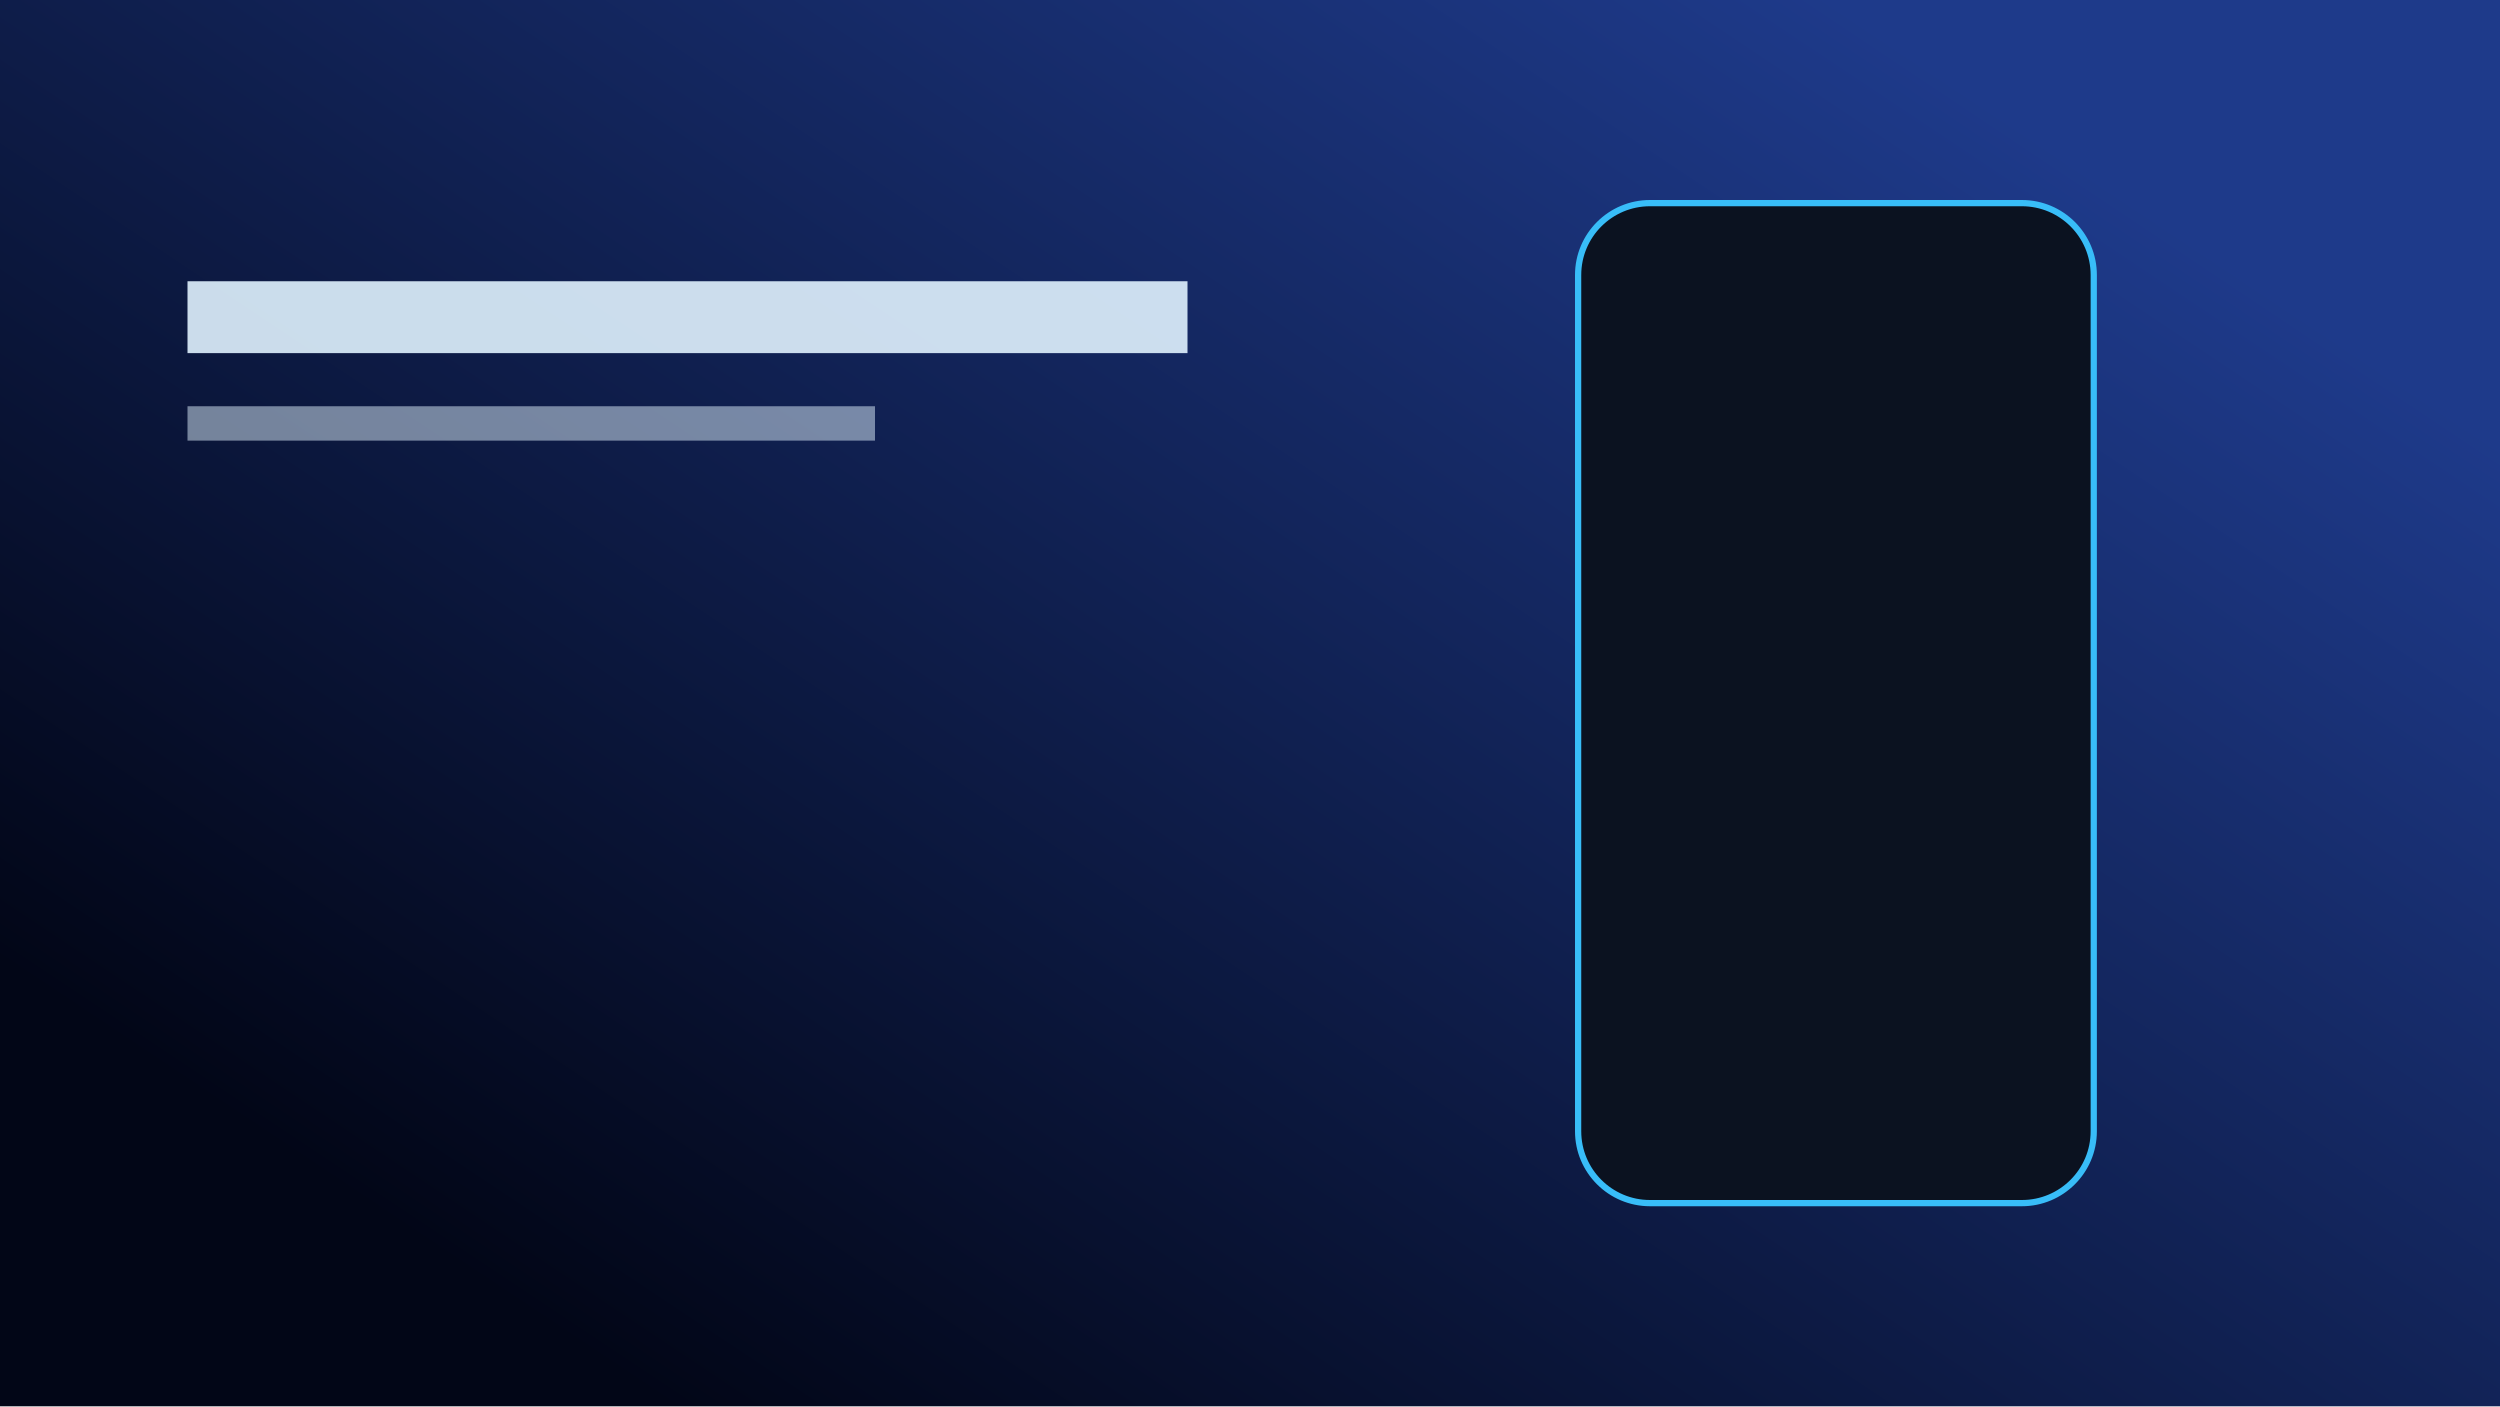
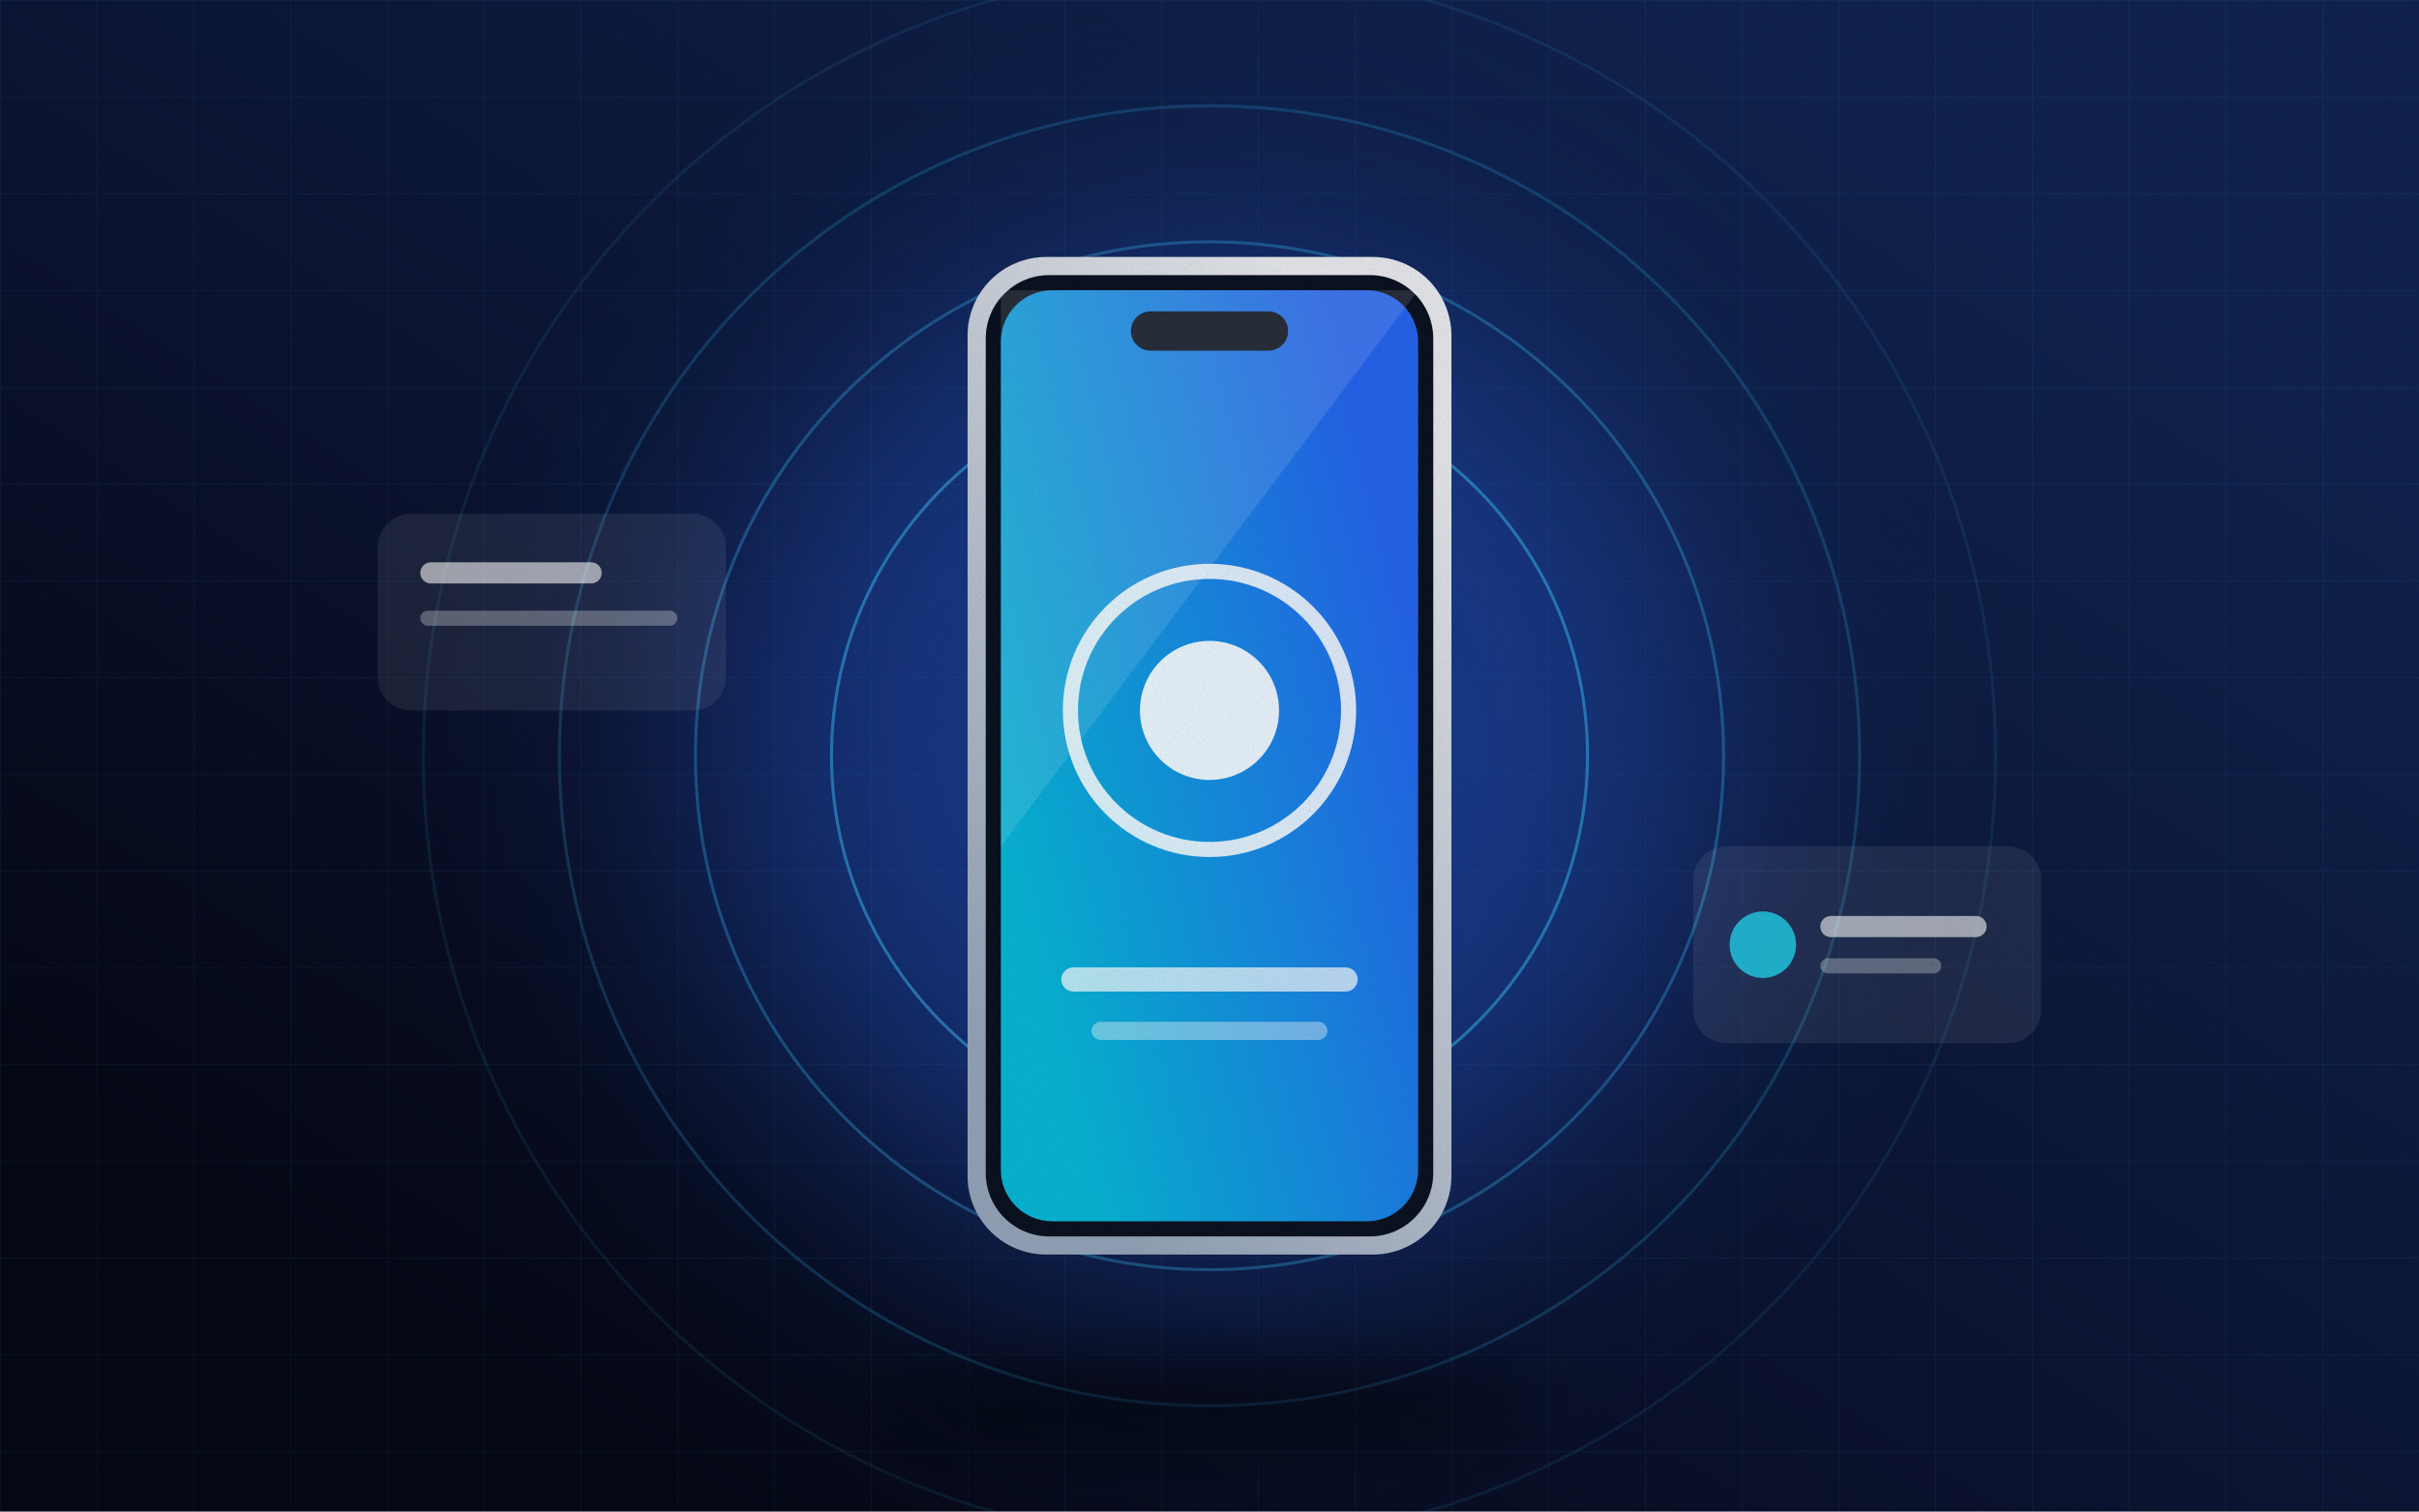
- <svg xmlns="http://www.w3.org/2000/svg" viewBox="0 0 1600 900" preserveAspectRatio="xMidYMid slice" role="img" aria-hidden="true">
+ <svg xmlns="http://www.w3.org/2000/svg" viewBox="0 0 1600 1000" preserveAspectRatio="xMidYMid slice" role="img" aria-hidden="true">
  <defs>
-     <linearGradient id="g" gradientTransform="rotate(140 .5 .5)">
-       <stop offset="0" stop-color="#1e3a8a" />
-       <stop offset="1" stop-color="#020617" />
+     <filter id="n" x="0" y="0" width="100%" height="100%">
+       <feTurbulence type="fractalNoise" baseFrequency=".85" numOctaves="2" stitchTiles="stitch" />
+       <feColorMatrix values="0 0 0 0 0 0 0 0 0 0 0 0 0 0 0 0 0 0 .09 0" />
+     </filter>
+     <linearGradient id="bg" gradientTransform="rotate(135 .5 .5)">
+       <stop offset="0" stop-color="#10234f" />
+       <stop offset="0.6" stop-color="#0b1330" />
+       <stop offset="1" stop-color="#050816" />
    </linearGradient>
+     <linearGradient id="scr" gradientTransform="rotate(150 .5 .5)">
+       <stop offset="0" stop-color="#2563eb" />
+       <stop offset="1" stop-color="#06b6d4" />
+     </linearGradient>
+     <linearGradient id="body" gradientTransform="rotate(120 .5 .5)">
+       <stop offset="0" stop-color="#e5e7eb" />
+       <stop offset="1" stop-color="#94a3b8" />
+     </linearGradient>
+     <filter id="b2" x="-50%" y="-50%" width="200%" height="200%">
+       <feGaussianBlur stdDeviation="90" />
+     </filter>
+     <filter id="b1" x="-50%" y="-50%" width="200%" height="200%">
+       <feGaussianBlur stdDeviation="24" />
+     </filter>
+     <pattern id="grid" width="64" height="64" patternUnits="userSpaceOnUse">
+       <path d="M64 0H0V64" fill="none" stroke="#38bdf8" stroke-opacity=".08" />
+     </pattern>
  </defs>
-   <rect width="1600" height="900" fill="url(#g)" />
-   <rect x="1010" y="130" width="330" height="640" rx="46" fill="#0b1220" stroke="#38bdf8" stroke-width="4" />
-   <rect x="120" y="180" width="640" height="46" fill="#e0f2fe" opacity=".9" />
-   <rect x="120" y="260" width="440" height="22" fill="#e0f2fe" opacity=".5" />
+   <rect width="1600" height="1000" fill="url(#bg)" />
+   <rect width="1600" height="1000" fill="url(#grid)" />
+   <circle cx="800" cy="500" r="330" fill="#2563eb" opacity=".45" filter="url(#b2)" />
+   <circle cx="800" cy="500" r="250" fill="none" stroke="#38bdf8" stroke-width="2" opacity="0.5" />
+   <circle cx="800" cy="500" r="340" fill="none" stroke="#38bdf8" stroke-width="2" opacity="0.32" />
+   <circle cx="800" cy="500" r="430" fill="none" stroke="#38bdf8" stroke-width="2" opacity="0.2" />
+   <circle cx="800" cy="500" r="520" fill="none" stroke="#38bdf8" stroke-width="2" opacity="0.1" />
+   <ellipse cx="800" cy="930" rx="220" ry="26" fill="#000" opacity="0.5" filter="url(#b1)" />
+   <rect x="640" y="170" width="320" height="660" rx="52" fill="url(#body)" />
+   <rect x="652" y="182" width="296" height="636" rx="42" fill="#0b1220" />
+   <rect x="662" y="192" width="276" height="616" rx="34" fill="url(#scr)" />
+   <rect x="748" y="206" width="104" height="26" rx="13" fill="#0b1220" />
+   <circle cx="800" cy="470" r="92" fill="none" stroke="#fff" stroke-opacity=".85" stroke-width="10" />
+   <circle cx="800" cy="470" r="46" fill="#fff" opacity=".9" />
+   <rect x="702" y="640" width="196" height="16" rx="8" fill="#fff" opacity=".7" />
+   <rect x="722" y="676" width="156" height="12" rx="6" fill="#fff" opacity=".4" />
+   <path d="M662 192 L938 192 L662 560 Z" fill="#fff" opacity=".12" />
+   <rect x="250" y="340" width="230" height="130" rx="22" fill="#fff" opacity=".08" stroke="#fff" stroke-opacity=".25" />
+   <rect x="278" y="372" width="120" height="14" rx="7" fill="#fff" opacity=".6" />
+   <rect x="278" y="404" width="170" height="10" rx="5" fill="#fff" opacity=".3" />
+   <rect x="1120" y="560" width="230" height="130" rx="22" fill="#fff" opacity=".08" stroke="#fff" stroke-opacity=".25" />
+   <circle cx="1166" cy="625" r="22" fill="#22d3ee" opacity=".8" />
+   <rect x="1204" y="606" width="110" height="14" rx="7" fill="#fff" opacity=".6" />
+   <rect x="1204" y="634" width="80" height="10" rx="5" fill="#fff" opacity=".3" />
+   <rect width="1600" height="1000" filter="url(#n)" />
</svg>
